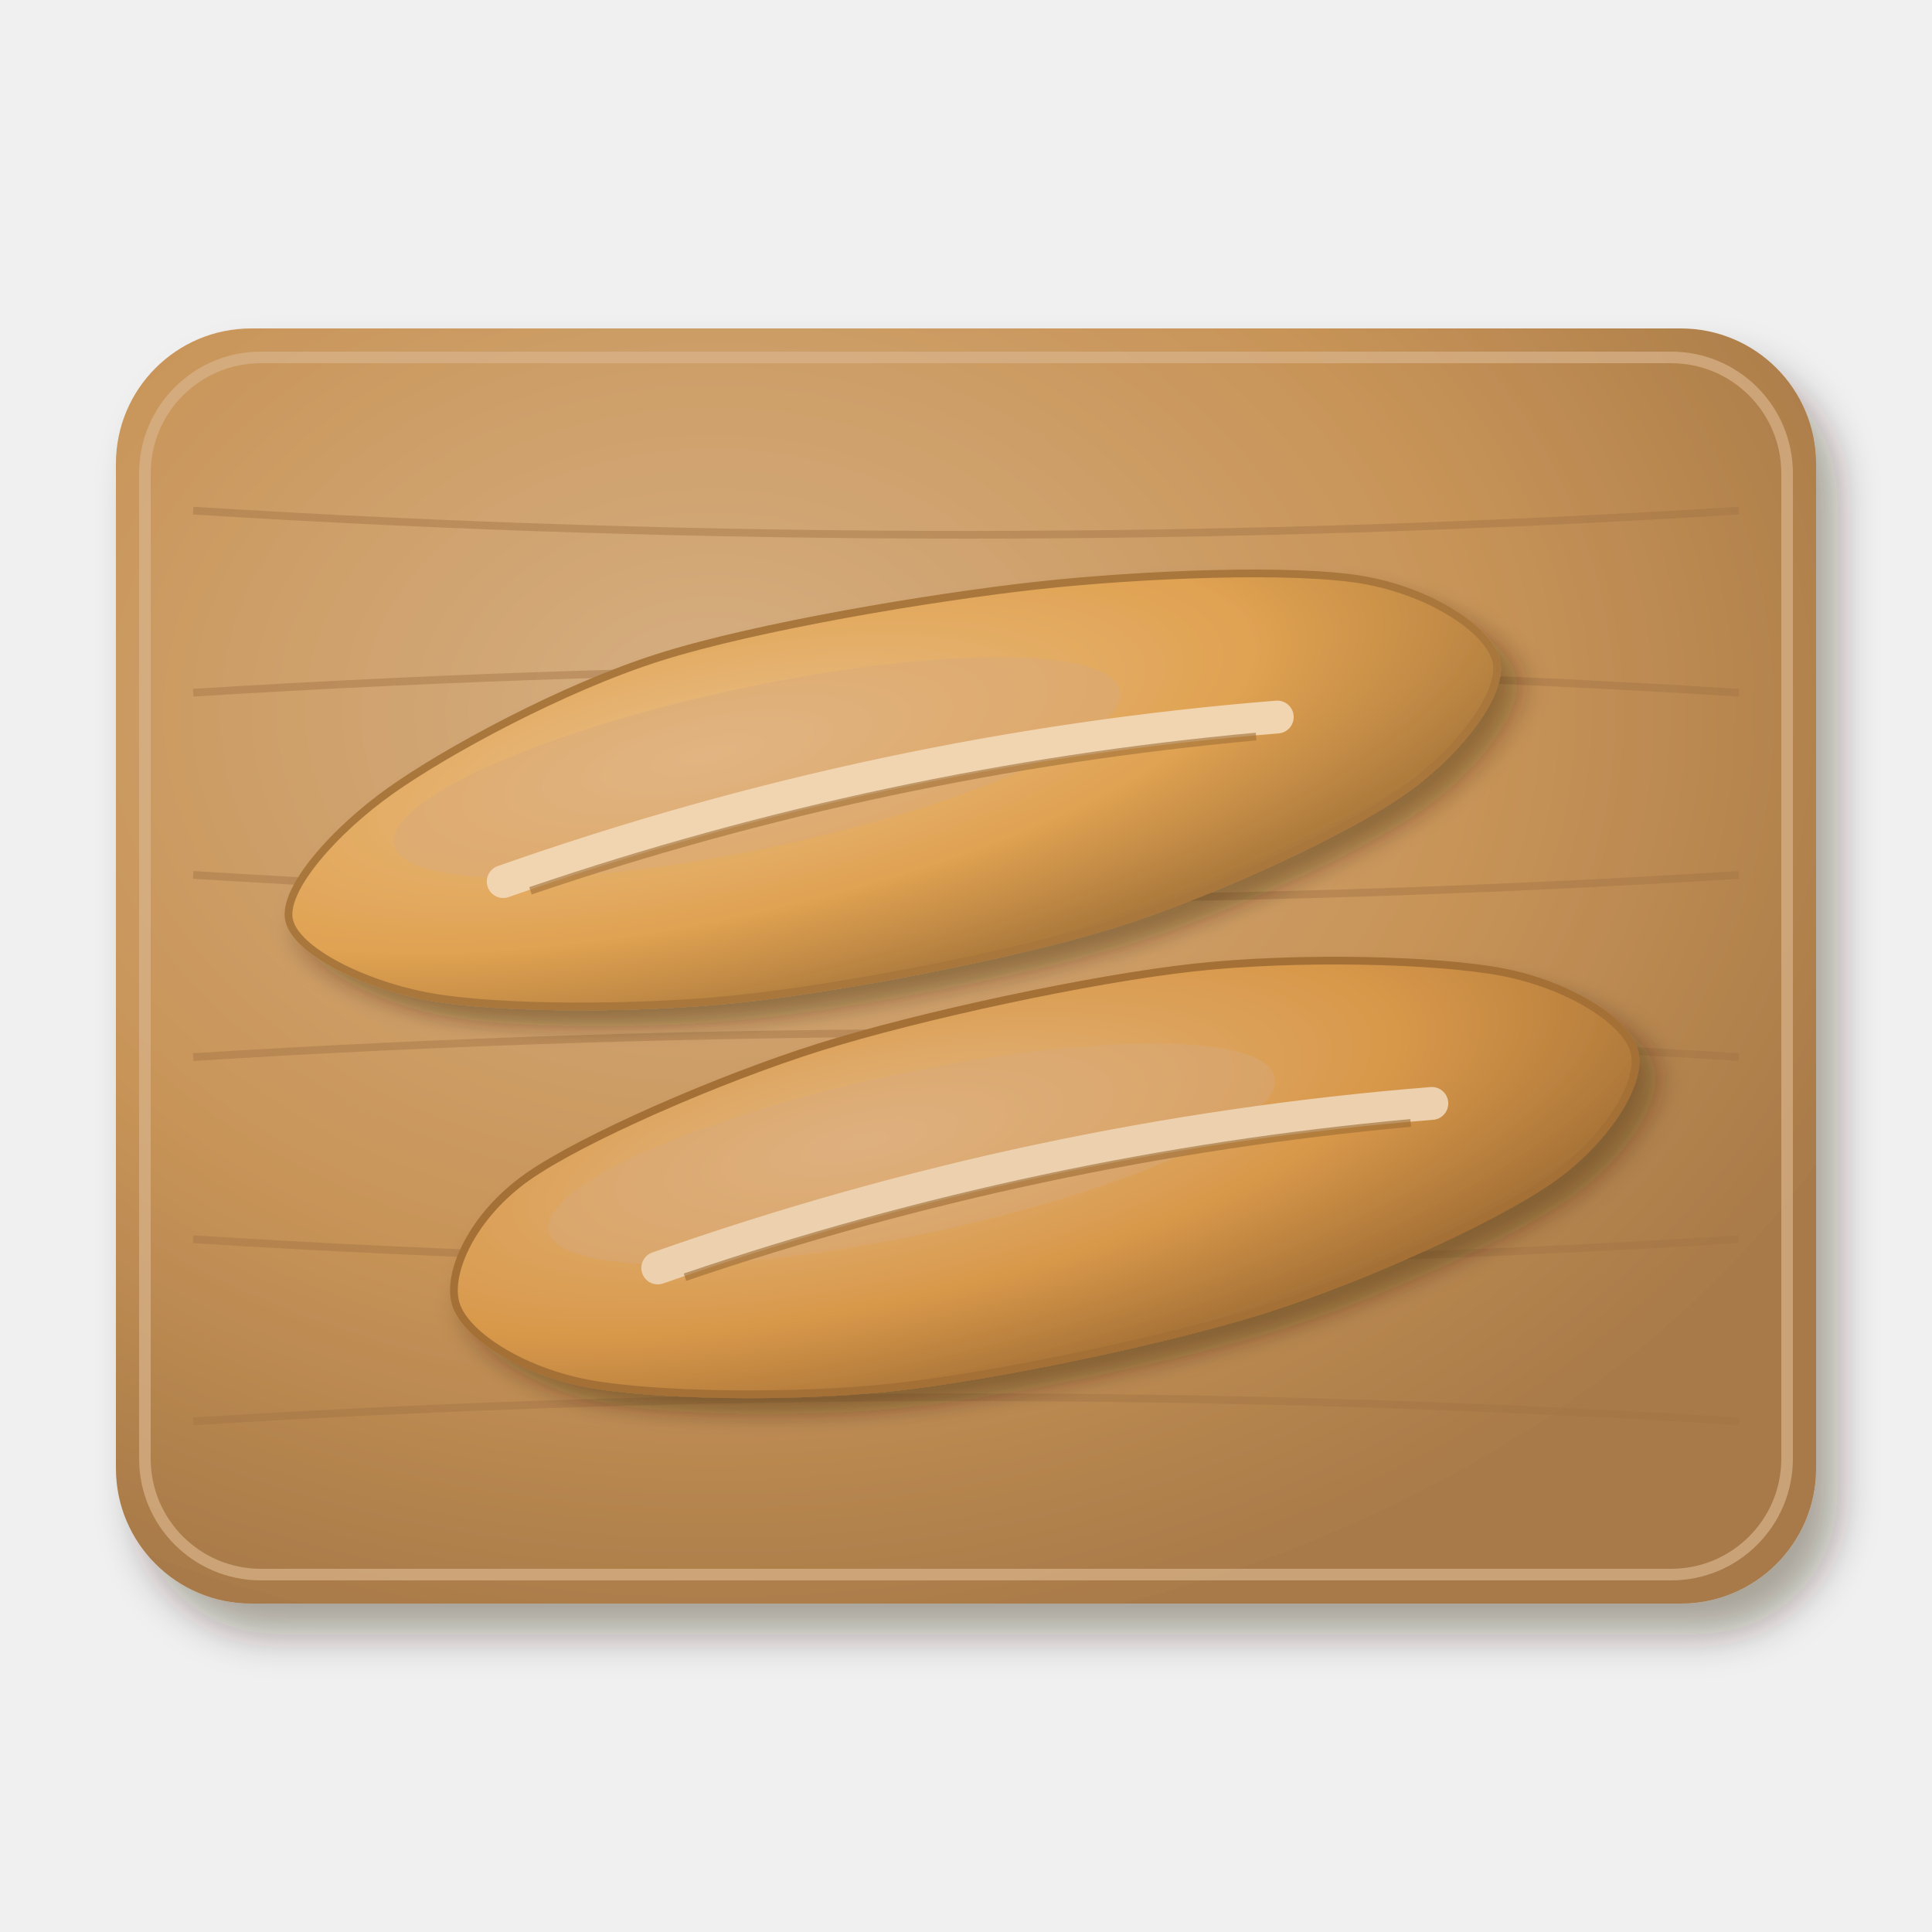
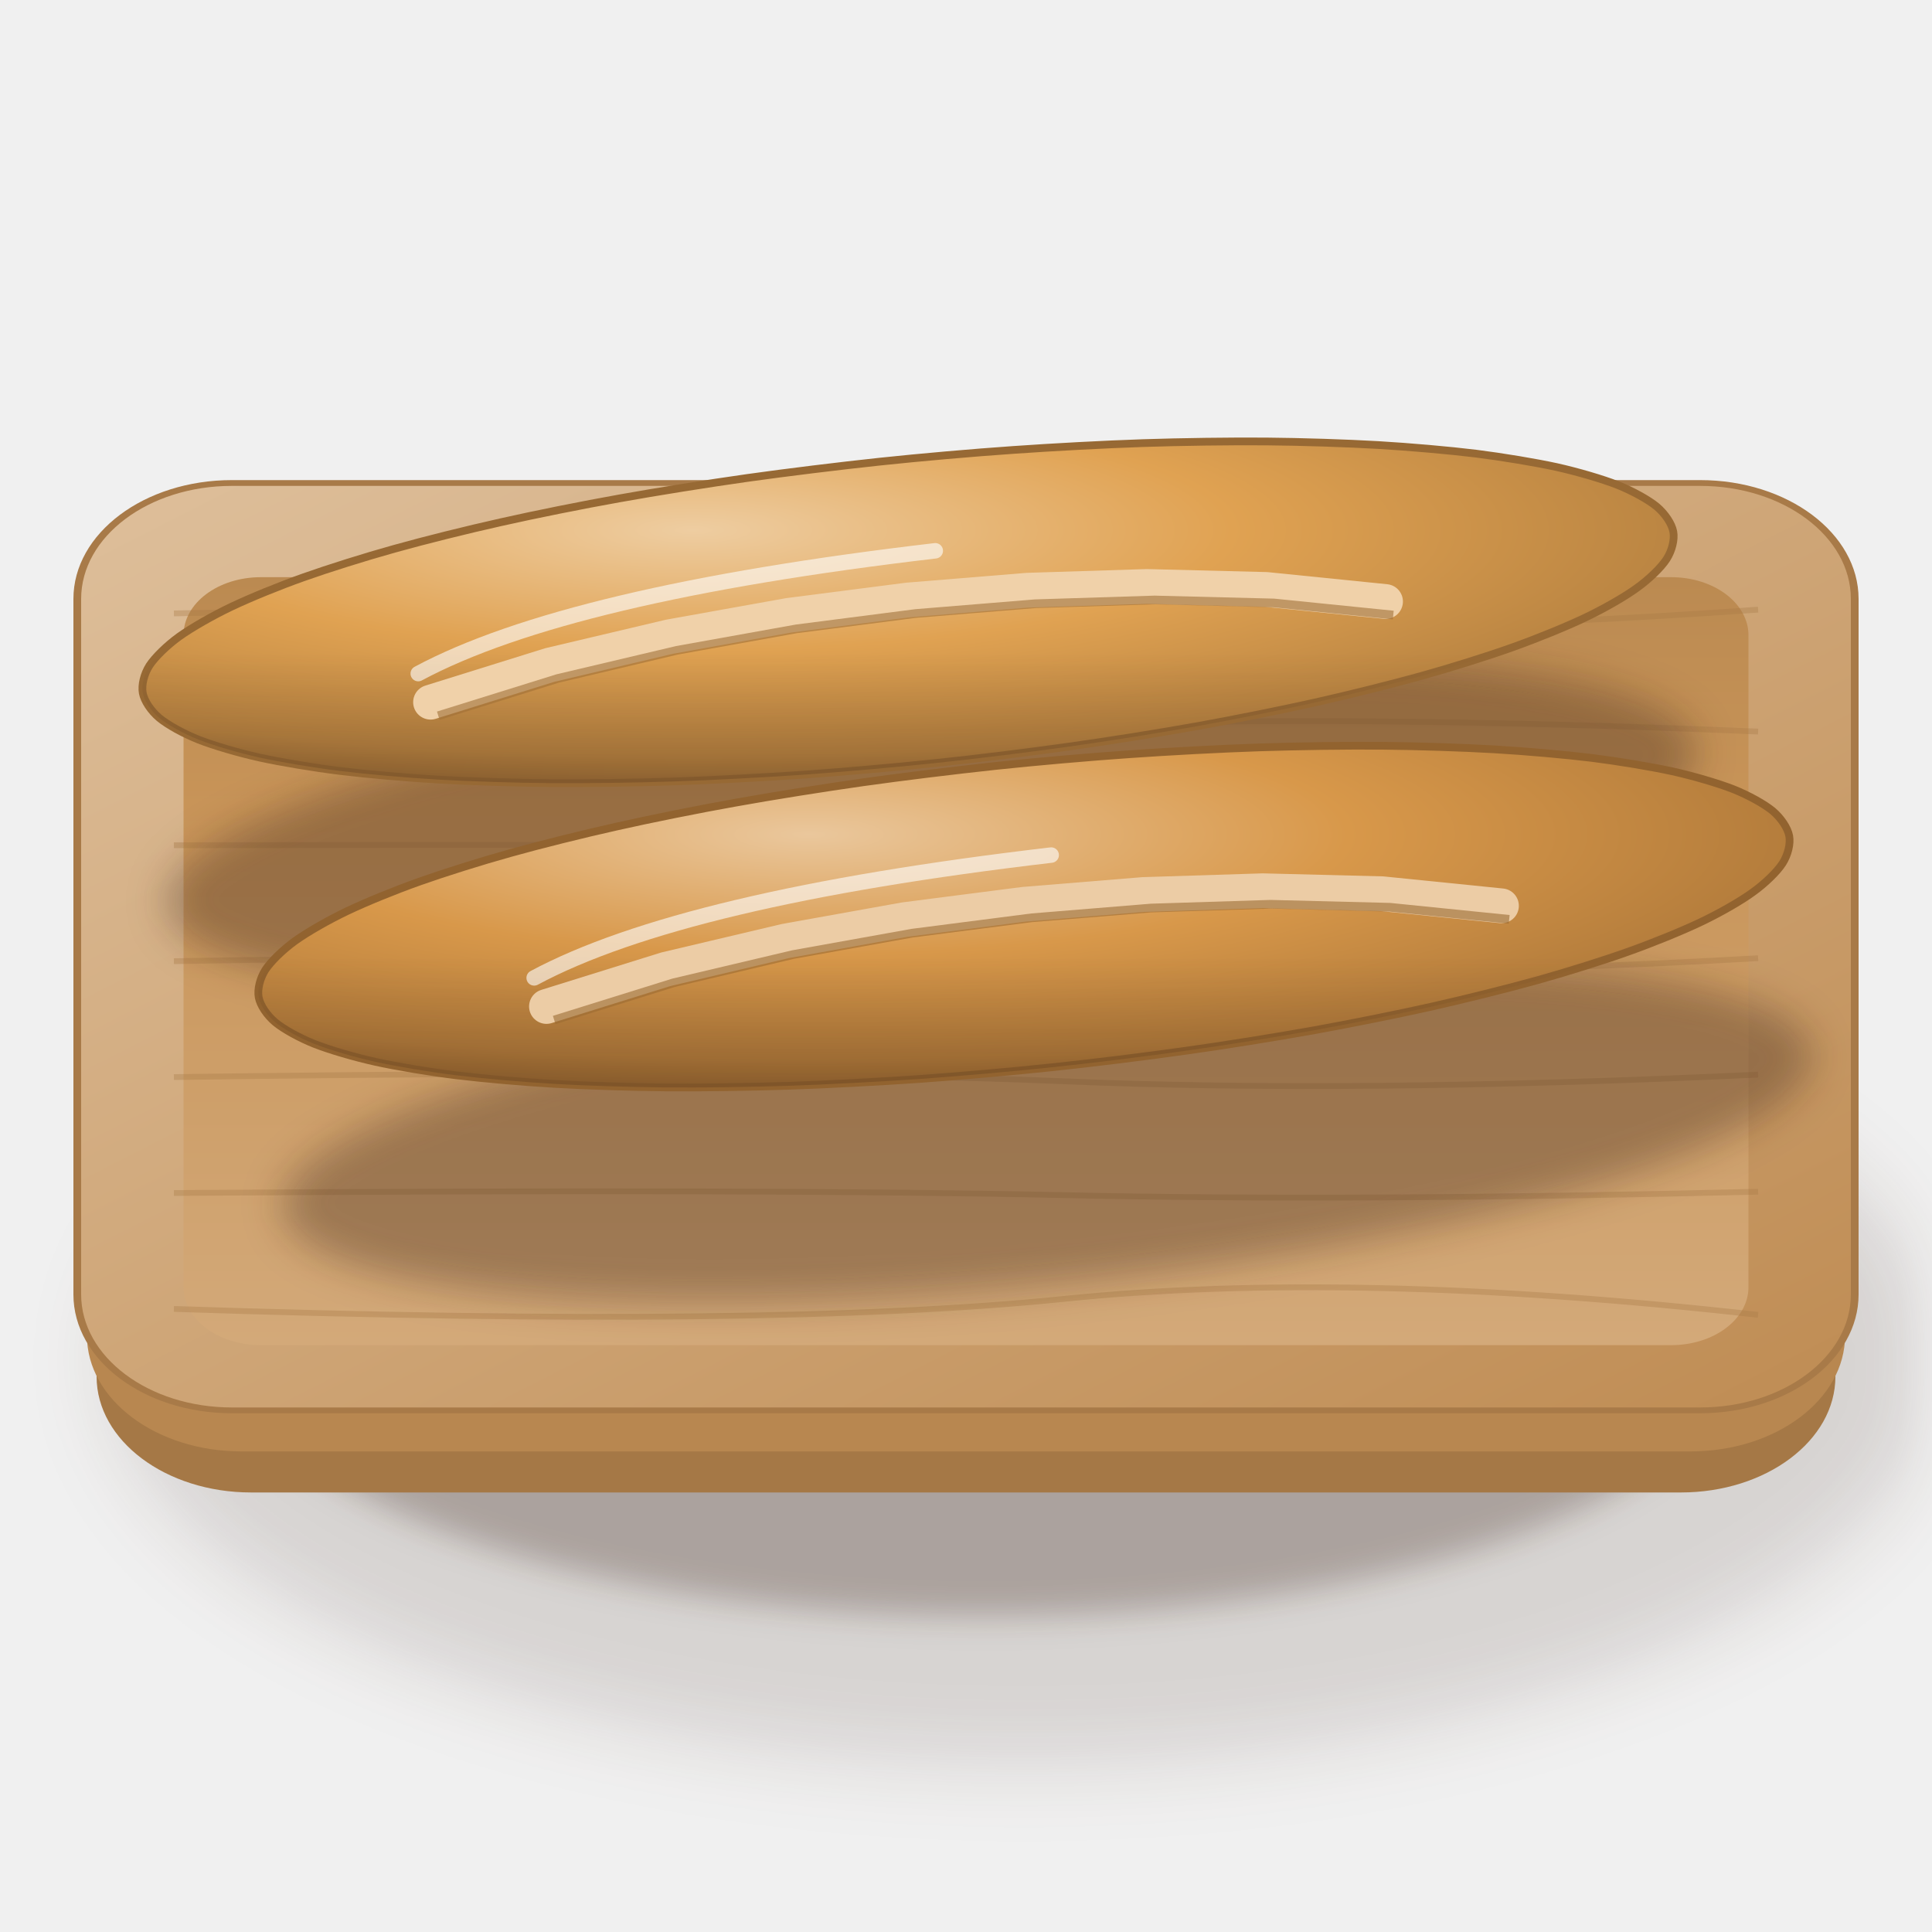
<svg xmlns="http://www.w3.org/2000/svg" viewBox="0 0 200 200" width="400" height="400">
  <defs>
-     <filter id="st_banhmi-1" x="-30%" y="-30%" width="160%" height="160%">
-       <feDropShadow dx="2.24" dy="3.2" stdDeviation="2.08" flood-color="#2b1607" flood-opacity=".36" />
+     <filter id="st_banhmi-1" x="-50%" y="-50%" width="200%" height="200%">
+       <feGaussianBlur stdDeviation="4" />
    </filter>
-     <radialGradient id="st_banhmi-2" cx="0.35" cy="0.3" r=".75">
-       <stop offset="0" stop-color="#d6af82" />
-       <stop offset=".6" stop-color="#c89458" />
-       <stop offset="1" stop-color="#a87a48" />
+     <filter id="st_banhmi-2" x="-50%" y="-50%" width="200%" height="200%">
+       <feGaussianBlur stdDeviation="1.6" />
+     </filter>
+     <linearGradient id="st_banhmi-3" x1="0" y1="0" x2="1" y2="1">
+       <stop offset="0" stop-color="#debf9b" />
+       <stop offset="1" stop-color="#bf8c53" />
+     </linearGradient>
+     <linearGradient id="st_banhmi-4" x1="0" y1="0" x2="0" y2="1">
+       <stop offset="0" stop-color="#bb8a51" />
+       <stop offset="0.3" stop-color="#c89458" />
+       <stop offset="1" stop-color="#d3a979" />
+     </linearGradient>
+     <radialGradient id="st_banhmi-5" cx="0.36" cy="0.26" r="0.78">
+       <stop offset="0" stop-color="#eecda1" />
+       <stop offset="0.45" stop-color="#e0a252" />
+       <stop offset="0.85" stop-color="#b88341" />
+       <stop offset="1" stop-color="#976934" />
    </radialGradient>
-     <filter id="st_banhmi-3" x="-30%" y="-30%" width="160%" height="160%">
-       <feDropShadow dx="1.4" dy="2" stdDeviation="1.3" flood-color="#2b1607" flood-opacity=".36" />
+     <linearGradient id="st_banhmi-6" x1="0" y1="0" x2="0" y2="1">
+       <stop offset="0" stop-color="#3a2212" stop-opacity="0" />
+       <stop offset="0.62" stop-color="#3a2212" stop-opacity="0" />
+       <stop offset="1" stop-color="#3a2212" stop-opacity="0.22" />
+     </linearGradient>
+     <filter id="st_banhmi-7" x="-50%" y="-50%" width="200%" height="200%">
+       <feGaussianBlur stdDeviation="2" />
    </filter>
-     <radialGradient id="st_banhmi-4" cx="0.36" cy="0.3" r=".75">
-       <stop offset="0" stop-color="#e9be86" />
-       <stop offset=".6" stop-color="#e0a252" />
-       <stop offset="1" stop-color="#a9773b" />
-     </radialGradient>
-     <radialGradient id="st_banhmi-5" cx="0.36" cy="0.3" r=".75">
-       <stop offset="0" stop-color="#e4b780" />
-       <stop offset=".6" stop-color="#d8984a" />
-       <stop offset="1" stop-color="#a47036" />
+     <radialGradient id="st_banhmi-8" cx="0.36" cy="0.26" r="0.78">
+       <stop offset="0" stop-color="#eac79c" />
+       <stop offset="0.45" stop-color="#d8984a" />
+       <stop offset="0.85" stop-color="#b27b3b" />
+       <stop offset="1" stop-color="#92632f" />
    </radialGradient>
  </defs>
-   <g filter="url(#st_banhmi-1)">
-     <rect x="12" y="34" width="176" height="132" rx="14" fill="url(#st_banhmi-2)" />
+   <ellipse cx="106" cy="140.72" rx="94.8" ry="41.9" fill="#3a2212" opacity="0.14" filter="url(#st_banhmi-1)" />
+   <ellipse cx="102" cy="138.72" rx="77.87" ry="28.57" fill="#3a2212" opacity="0.28" filter="url(#st_banhmi-2)" />
+   <g transform="translate(100 108) scale(1 0.75)" fill="#a57846">
+     <rect x="-90" y="-62" width="180" height="124" rx="16" />
  </g>
-   <path d="M20,52.86 Q100,57.86 180,52.86" stroke="#a17444" stroke-width=".8" fill="none" opacity=".45" />
-   <path d="M20,71.71 Q100,66.71 180,71.71" stroke="#a17444" stroke-width=".8" fill="none" opacity=".45" />
-   <path d="M20,90.57 Q100,95.57 180,90.57" stroke="#a17444" stroke-width=".8" fill="none" opacity=".45" />
-   <path d="M20,109.43 Q100,104.43 180,109.43" stroke="#a17444" stroke-width=".8" fill="none" opacity=".45" />
-   <path d="M20,128.29 Q100,133.29 180,128.29" stroke="#a17444" stroke-width=".8" fill="none" opacity=".45" />
-   <path d="M20,147.14 Q100,142.14 180,147.14" stroke="#a17444" stroke-width=".8" fill="none" opacity=".45" />
-   <rect x="15" y="37" width="170" height="126" rx="12" fill="none" stroke="#d9b48a" stroke-width="1.2" opacity=".7" />
-   <g transform="translate(92 82) rotate(-12)">
-     <g filter="url(#st_banhmi-3)">
-       <path d="M64.34,0C64.21,3.37 58.33,8.41 51.67,11.14C45.01,13.87 30.58,17.21 19.92,18.2C9.26,19.19 -8.81,18.82 -19.4,17.73C-29.99,16.64 -44.06,13.59 -50.67,10.93C-57.28,8.27 -63.51,3.27 -63.47,0C-63.43,-3.27 -56.87,-8.08 -50.4,-10.87C-43.94,-13.66 -30.82,-17.56 -20.35,-18.59C-9.87,-19.62 8.48,-18.82 19.41,-17.73C30.33,-16.64 45.76,-13.98 52.49,-11.32C59.23,-8.66 64.46,-3.37 64.34,0Z" fill="url(#st_banhmi-4)" stroke="#a9773b" stroke-width=".8" />
-     </g>
-     <ellipse cx="-12.8" cy="-5.32" rx="38.4" ry="8.36" fill="#d6a97c" opacity=".45" />
-     <path d="M-40.96,0.76 Q0,-4.56 40.96,0.76" stroke="#f1d5b1" stroke-width="3.4" fill="none" stroke-linecap="round" />
-     <path d="M-38.4,2.28 Q0,-2.28 38.4,2.28" stroke="#a07037" stroke-width=".8" fill="none" opacity=".6" />
+   <g transform="translate(100 103) scale(1 0.75)" fill="#b88750">
+     <rect x="-91" y="-63" width="182" height="126" rx="16" />
  </g>
-   <g transform="translate(108 122) rotate(-12)">
-     <g filter="url(#st_banhmi-3)">
-       <path d="M62.59,0C62.63,3.31 57.67,8.35 51.24,11.05C44.81,13.75 30.33,16.97 19.7,18C9.07,19.03 -9.06,18.98 -19.61,17.92C-30.16,16.85 -44.23,13.6 -50.62,10.92C-57,8.23 -61.95,3.33 -62.19,0C-62.43,-3.33 -58.56,-8.54 -52.21,-11.26C-45.86,-13.98 -30.64,-17.09 -19.83,-18.12C-9.03,-19.15 9.21,-19.19 19.83,-18.12C30.45,-17.05 44.57,-13.71 50.98,-11C57.4,-8.28 62.55,-3.31 62.59,0Z" fill="url(#st_banhmi-5)" stroke="#a47036" stroke-width=".8" />
-     </g>
-     <ellipse cx="-12.8" cy="-5.32" rx="38.4" ry="8.36" fill="#d6a97c" opacity=".45" />
-     <path d="M-40.96,0.76 Q0,-4.56 40.96,0.76" stroke="#edd1ae" stroke-width="3.4" fill="none" stroke-linecap="round" />
-     <path d="M-38.4,2.28 Q0,-2.28 38.4,2.28" stroke="#9b6a32" stroke-width=".8" fill="none" opacity=".6" />
+   <g transform="translate(100 98) scale(1 0.75)" fill="url(#st_banhmi-3)" stroke="#a87a48" stroke-width=".8" vector-effect="non-scaling-stroke">
+     <rect x="-92" y="-64" width="184" height="128" rx="16" />
  </g>
+   <g transform="translate(100 99.5) scale(1 0.75)" fill="url(#st_banhmi-4)">
+     <rect x="-81" y="-53" width="162" height="106" rx="8" />
+   </g>
+   <g transform="translate(100 99.5) scale(1 0.75)">
+     <path d="M-82,-48 Q-20,-49.73 10,-47.14 T82,-48.52" stroke="#a57846" stroke-width="1.2" fill="none" vector-effect="non-scaling-stroke" opacity=".35" />
+     <path d="M-82,-32 Q-20,-30.97 10,-32.52 T82,-31.69" stroke="#a57846" stroke-width="1.2" fill="none" vector-effect="non-scaling-stroke" opacity=".35" />
+     <path d="M-82,-16 Q-20,-16.14 10,-15.93 T82,-16.04" stroke="#a57846" stroke-width="1.2" fill="none" vector-effect="non-scaling-stroke" opacity=".35" />
+     <path d="M-82,0 Q-20,-1.37 10,0.69 T82,-0.41" stroke="#a57846" stroke-width="1.2" fill="none" vector-effect="non-scaling-stroke" opacity=".35" />
+     <path d="M-82,16 Q-20,14.87 10,16.57 T82,15.66" stroke="#a57846" stroke-width="1.2" fill="none" vector-effect="non-scaling-stroke" opacity=".35" />
+     <path d="M-82,32 Q-20,31.41 10,32.29 T82,31.82" stroke="#a57846" stroke-width="1.2" fill="none" vector-effect="non-scaling-stroke" opacity=".35" />
+     <path d="M-82,48 Q-20,50.73 10,46.63 T82,48.82" stroke="#a57846" stroke-width="1.2" fill="none" vector-effect="non-scaling-stroke" opacity=".35" />
+   </g>
+   <path d="M173.22,74.65C173.37,75.46 173.09,76.61 172.53,77.48C171.96,78.36 170.71,79.58 169.44,80.49C168.18,81.4 166,82.65 164.07,83.57C162.14,84.49 159.1,85.73 156.57,86.63C154.03,87.53 150.23,88.72 147.16,89.58C144.1,90.44 139.64,91.55 136.14,92.33C132.65,93.11 127.67,94.11 123.84,94.8C120.02,95.49 114.68,96.34 110.64,96.91C106.6,97.48 101.05,98.16 96.93,98.6C92.8,99.03 87.22,99.52 83.13,99.81C79.03,100.1 73.59,100.38 69.66,100.51C65.73,100.64 60.57,100.71 56.92,100.68C53.27,100.65 48.58,100.5 45.32,100.32C42.06,100.13 37.96,99.77 35.2,99.42C32.43,99.08 29.05,98.52 26.86,98.03C24.66,97.54 22.11,96.8 20.56,96.18C19,95.57 17.36,94.66 16.49,93.93C15.62,93.21 14.93,92.16 14.78,91.35C14.63,90.54 14.91,89.39 15.47,88.52C16.04,87.64 17.29,86.43 18.55,85.51C19.82,84.6 22,83.36 23.93,82.44C25.86,81.51 28.89,80.28 31.43,79.37C33.96,78.47 37.77,77.28 40.83,76.42C43.89,75.57 48.35,74.45 51.85,73.67C55.35,72.89 60.32,71.89 64.15,71.2C67.97,70.51 73.32,69.66 77.35,69.09C81.39,68.52 86.94,67.84 91.07,67.4C95.19,66.97 100.78,66.48 104.87,66.19C108.96,65.9 114.41,65.62 118.34,65.49C122.27,65.36 127.42,65.29 131.07,65.32C134.72,65.35 139.41,65.5 142.67,65.68C145.93,65.87 150.03,66.23 152.8,66.58C155.57,66.92 158.94,67.48 161.14,67.97C163.34,68.45 165.88,69.2 167.44,69.82C168.99,70.43 170.64,71.34 171.51,72.07C172.37,72.79 173.07,73.84 173.22,74.65Z" transform="translate(2.4 2.6)" fill="#3a2212" opacity="0.34" filter="url(#st_banhmi-7)" />
+   <path d="M173.22,55.04C173.37,55.85 173.09,56.99 172.53,57.87C171.96,58.75 170.71,59.96 169.44,60.87C168.18,61.79 166,63.03 164.07,63.95C162.14,64.87 159.1,66.11 156.57,67.01C154.03,67.92 150.23,69.11 147.16,69.97C144.1,70.82 139.64,71.93 136.14,72.72C132.65,73.5 127.67,74.5 123.84,75.19C120.02,75.87 114.68,76.73 110.64,77.29C106.6,77.86 101.05,78.55 96.93,78.98C92.8,79.42 87.22,79.91 83.13,80.2C79.03,80.48 73.59,80.77 69.66,80.9C65.73,81.03 60.57,81.1 56.92,81.07C53.27,81.04 48.58,80.89 45.32,80.7C42.06,80.51 37.96,80.15 35.2,79.81C32.43,79.47 29.05,78.9 26.86,78.42C24.66,77.93 22.11,77.18 20.56,76.57C19,75.95 17.36,75.04 16.49,74.32C15.62,73.59 14.93,72.55 14.78,71.74C14.63,70.92 14.91,69.78 15.47,68.9C16.04,68.03 17.29,66.81 18.55,65.9C19.82,64.99 22,63.74 23.93,62.82C25.86,61.9 28.89,60.66 31.43,59.76C33.96,58.86 37.77,57.66 40.83,56.81C43.89,55.95 48.35,54.84 51.85,54.06C55.35,53.27 60.32,52.27 64.15,51.59C67.97,50.9 73.32,50.05 77.35,49.48C81.39,48.91 86.94,48.23 91.07,47.79C95.19,47.35 100.78,46.86 104.87,46.58C108.96,46.29 114.41,46 118.34,45.87C122.27,45.74 127.42,45.67 131.07,45.7C134.72,45.73 139.41,45.88 142.67,46.07C145.93,46.26 150.03,46.62 152.8,46.96C155.57,47.31 158.94,47.87 161.14,48.35C163.34,48.84 165.88,49.59 167.44,50.2C168.99,50.82 170.64,51.73 171.51,52.45C172.37,53.18 173.07,54.22 173.22,55.04Z" fill="url(#st_banhmi-5)" stroke="#976934" stroke-width=".8" />
+   <path d="M173.22,55.04C173.37,55.85 173.09,56.99 172.53,57.87C171.96,58.75 170.71,59.96 169.44,60.87C168.18,61.79 166,63.03 164.07,63.95C162.14,64.87 159.1,66.11 156.57,67.01C154.03,67.92 150.23,69.11 147.16,69.97C144.1,70.82 139.64,71.93 136.14,72.72C132.65,73.5 127.67,74.5 123.84,75.19C120.02,75.87 114.68,76.73 110.64,77.29C106.6,77.86 101.05,78.55 96.93,78.98C92.8,79.42 87.22,79.91 83.13,80.2C79.03,80.48 73.59,80.77 69.66,80.9C65.73,81.03 60.57,81.1 56.92,81.07C53.27,81.04 48.58,80.89 45.32,80.7C42.06,80.51 37.96,80.15 35.2,79.81C32.43,79.47 29.05,78.9 26.86,78.42C24.66,77.93 22.11,77.18 20.56,76.57C19,75.95 17.36,75.04 16.49,74.32C15.62,73.59 14.93,72.55 14.78,71.74C14.63,70.92 14.91,69.78 15.47,68.9C16.04,68.03 17.29,66.81 18.55,65.9C19.82,64.99 22,63.74 23.93,62.82C25.86,61.9 28.89,60.66 31.43,59.76C33.96,58.86 37.77,57.66 40.83,56.81C43.89,55.95 48.35,54.84 51.85,54.06C55.35,53.27 60.32,52.27 64.15,51.59C67.97,50.9 73.32,50.05 77.35,49.48C81.39,48.91 86.94,48.23 91.07,47.79C95.19,47.35 100.78,46.86 104.87,46.58C108.96,46.29 114.41,46 118.34,45.87C122.27,45.74 127.42,45.67 131.07,45.7C134.72,45.73 139.41,45.88 142.67,46.07C145.93,46.26 150.03,46.62 152.8,46.96C155.57,47.31 158.94,47.87 161.14,48.35C163.34,48.84 165.88,49.59 167.44,50.2C168.99,50.82 170.64,51.73 171.51,52.45C172.37,53.18 173.07,54.22 173.22,55.04Z" fill="url(#st_banhmi-6)" />
+   <path d="M44.57,72.69L56.92,68.84L69.28,65.92L81.64,63.7L94,62.11L106.36,61.1L118.72,60.71L131.08,61.02L143.43,62.27" stroke="#f0d1a9" stroke-width="3.6" fill="none" stroke-linecap="round" stroke-linejoin="round" />
+   <path d="M45.37,74.09L57.72,70.24L70.08,67.32L82.44,65.1L94.8,63.51L107.16,62.5L119.52,62.11L131.88,62.42L144.23,63.67" stroke="#a07037" stroke-width=".9" fill="none" opacity=".6" />
+   <path d="M42.8,65.46 Q58.8,58.53 97.2,57.27" stroke="#fff" stroke-width="1.6" fill="none" stroke-linecap="round" opacity="0.6" transform="rotate(-4.8 94 61.68)" />
+   <path d="M185.22,106.15C185.37,106.96 185.09,108.11 184.53,108.98C183.96,109.86 182.71,111.08 181.44,111.99C180.18,112.9 178,114.15 176.07,115.07C174.14,115.99 171.1,117.23 168.57,118.13C166.03,119.03 162.23,120.22 159.16,121.08C156.1,121.94 151.64,123.05 148.14,123.83C144.65,124.61 139.67,125.61 135.84,126.3C132.02,126.99 126.68,127.84 122.64,128.41C118.6,128.98 113.05,129.66 108.93,130.1C104.8,130.53 99.22,131.02 95.13,131.31C91.03,131.6 85.59,131.88 81.66,132.01C77.73,132.14 72.57,132.21 68.92,132.18C65.27,132.15 60.58,132 57.32,131.82C54.06,131.63 49.96,131.27 47.2,130.92C44.43,130.58 41.05,130.02 38.86,129.53C36.66,129.04 34.11,128.3 32.56,127.68C31,127.07 29.36,126.16 28.49,125.43C27.62,124.71 26.93,123.66 26.78,122.85C26.63,122.04 26.91,120.89 27.47,120.02C28.04,119.14 29.29,117.93 30.55,117.01C31.82,116.1 34,114.86 35.93,113.94C37.86,113.01 40.89,111.78 43.43,110.87C45.96,109.97 49.77,108.78 52.83,107.92C55.89,107.07 60.35,105.95 63.85,105.17C67.35,104.39 72.32,103.39 76.15,102.7C79.97,102.01 85.32,101.16 89.35,100.59C93.39,100.02 98.94,99.34 103.07,98.9C107.19,98.47 112.78,97.98 116.87,97.69C120.96,97.4 126.41,97.12 130.34,96.99C134.27,96.86 139.42,96.79 143.07,96.82C146.72,96.85 151.41,97 154.67,97.18C157.93,97.37 162.03,97.73 164.8,98.08C167.57,98.42 170.94,98.98 173.14,99.47C175.34,99.95 177.88,100.7 179.44,101.32C180.99,101.93 182.64,102.84 183.51,103.57C184.37,104.29 185.07,105.34 185.22,106.15Z" transform="translate(2.4 2.6)" fill="#3a2212" opacity="0.34" filter="url(#st_banhmi-7)" />
+   <path d="M185.22,86.54C185.37,87.35 185.09,88.49 184.53,89.37C183.96,90.25 182.71,91.46 181.44,92.37C180.18,93.29 178,94.53 176.07,95.45C174.14,96.37 171.1,97.61 168.57,98.51C166.03,99.42 162.23,100.61 159.16,101.47C156.1,102.32 151.64,103.43 148.14,104.22C144.65,105 139.67,106 135.84,106.69C132.02,107.37 126.68,108.23 122.64,108.79C118.6,109.36 113.05,110.05 108.93,110.48C104.8,110.92 99.22,111.41 95.13,111.7C91.03,111.98 85.59,112.27 81.66,112.4C77.73,112.53 72.57,112.6 68.92,112.57C65.27,112.54 60.58,112.39 57.32,112.2C54.06,112.01 49.96,111.65 47.2,111.31C44.43,110.97 41.05,110.4 38.86,109.92C36.66,109.43 34.11,108.68 32.56,108.07C31,107.45 29.36,106.54 28.49,105.82C27.62,105.09 26.93,104.05 26.78,103.24C26.63,102.42 26.91,101.28 27.47,100.4C28.04,99.53 29.29,98.31 30.55,97.4C31.82,96.49 34,95.24 35.93,94.32C37.86,93.4 40.89,92.16 43.43,91.26C45.96,90.36 49.77,89.16 52.83,88.31C55.89,87.45 60.35,86.34 63.85,85.56C67.35,84.77 72.32,83.77 76.15,83.09C79.97,82.4 85.32,81.55 89.35,80.98C93.39,80.41 98.94,79.73 103.07,79.29C107.19,78.85 112.78,78.36 116.87,78.08C120.96,77.79 126.41,77.5 130.34,77.37C134.27,77.24 139.42,77.17 143.07,77.2C146.72,77.23 151.41,77.38 154.67,77.57C157.93,77.76 162.03,78.12 164.8,78.46C167.57,78.81 170.94,79.37 173.14,79.85C175.34,80.34 177.88,81.09 179.44,81.7C180.99,82.32 182.64,83.23 183.51,83.95C184.37,84.68 185.07,85.72 185.22,86.54Z" fill="url(#st_banhmi-8)" stroke="#92632f" stroke-width=".8" />
+   <path d="M185.22,86.54C185.37,87.35 185.09,88.49 184.53,89.37C183.96,90.25 182.71,91.46 181.44,92.37C180.18,93.29 178,94.53 176.07,95.45C174.14,96.37 171.1,97.61 168.57,98.51C166.03,99.42 162.23,100.61 159.16,101.47C156.1,102.32 151.64,103.43 148.14,104.22C144.65,105 139.67,106 135.84,106.69C132.02,107.37 126.68,108.23 122.64,108.79C118.6,109.36 113.05,110.05 108.93,110.48C104.8,110.92 99.22,111.41 95.13,111.7C91.03,111.98 85.59,112.27 81.66,112.4C77.73,112.53 72.57,112.6 68.92,112.57C65.27,112.54 60.58,112.39 57.32,112.2C54.06,112.01 49.96,111.65 47.2,111.31C44.43,110.97 41.05,110.4 38.86,109.92C36.66,109.43 34.11,108.68 32.56,108.07C31,107.45 29.36,106.54 28.49,105.82C27.62,105.09 26.93,104.05 26.78,103.24C26.63,102.42 26.91,101.28 27.47,100.4C28.04,99.53 29.29,98.31 30.55,97.4C31.82,96.49 34,95.24 35.93,94.32C37.86,93.4 40.89,92.16 43.43,91.26C45.96,90.36 49.77,89.16 52.83,88.31C55.89,87.45 60.35,86.34 63.85,85.56C67.35,84.77 72.32,83.77 76.15,83.09C79.97,82.4 85.32,81.55 89.35,80.98C93.39,80.41 98.94,79.73 103.07,79.29C107.19,78.85 112.78,78.36 116.87,78.08C120.96,77.79 126.41,77.5 130.34,77.37C134.27,77.24 139.42,77.17 143.07,77.2C146.72,77.23 151.41,77.38 154.67,77.57C157.93,77.76 162.03,78.12 164.8,78.46C167.57,78.81 170.94,79.37 173.14,79.85C175.34,80.34 177.88,81.09 179.44,81.7C180.99,82.32 182.64,83.23 183.51,83.95C184.37,84.68 185.07,85.72 185.22,86.54Z" fill="url(#st_banhmi-6)" />
+   <path d="M56.57,104.19L68.92,100.34L81.28,97.42L93.64,95.2L106,93.61L118.36,92.6L130.72,92.21L143.08,92.52L155.43,93.77" stroke="#eccca5" stroke-width="3.6" fill="none" stroke-linecap="round" stroke-linejoin="round" />
+   <path d="M57.37,105.59L69.72,101.74L82.08,98.82L94.44,96.6L106.8,95.01L119.16,94L131.52,93.61L143.88,93.92L156.23,95.17" stroke="#9b6a32" stroke-width=".9" fill="none" opacity=".6" />
+   <path d="M54.8,96.96 Q70.8,90.03 109.2,88.77" stroke="#fff" stroke-width="1.6" fill="none" stroke-linecap="round" opacity="0.6" transform="rotate(-4.8 106 93.18)" />
</svg>
